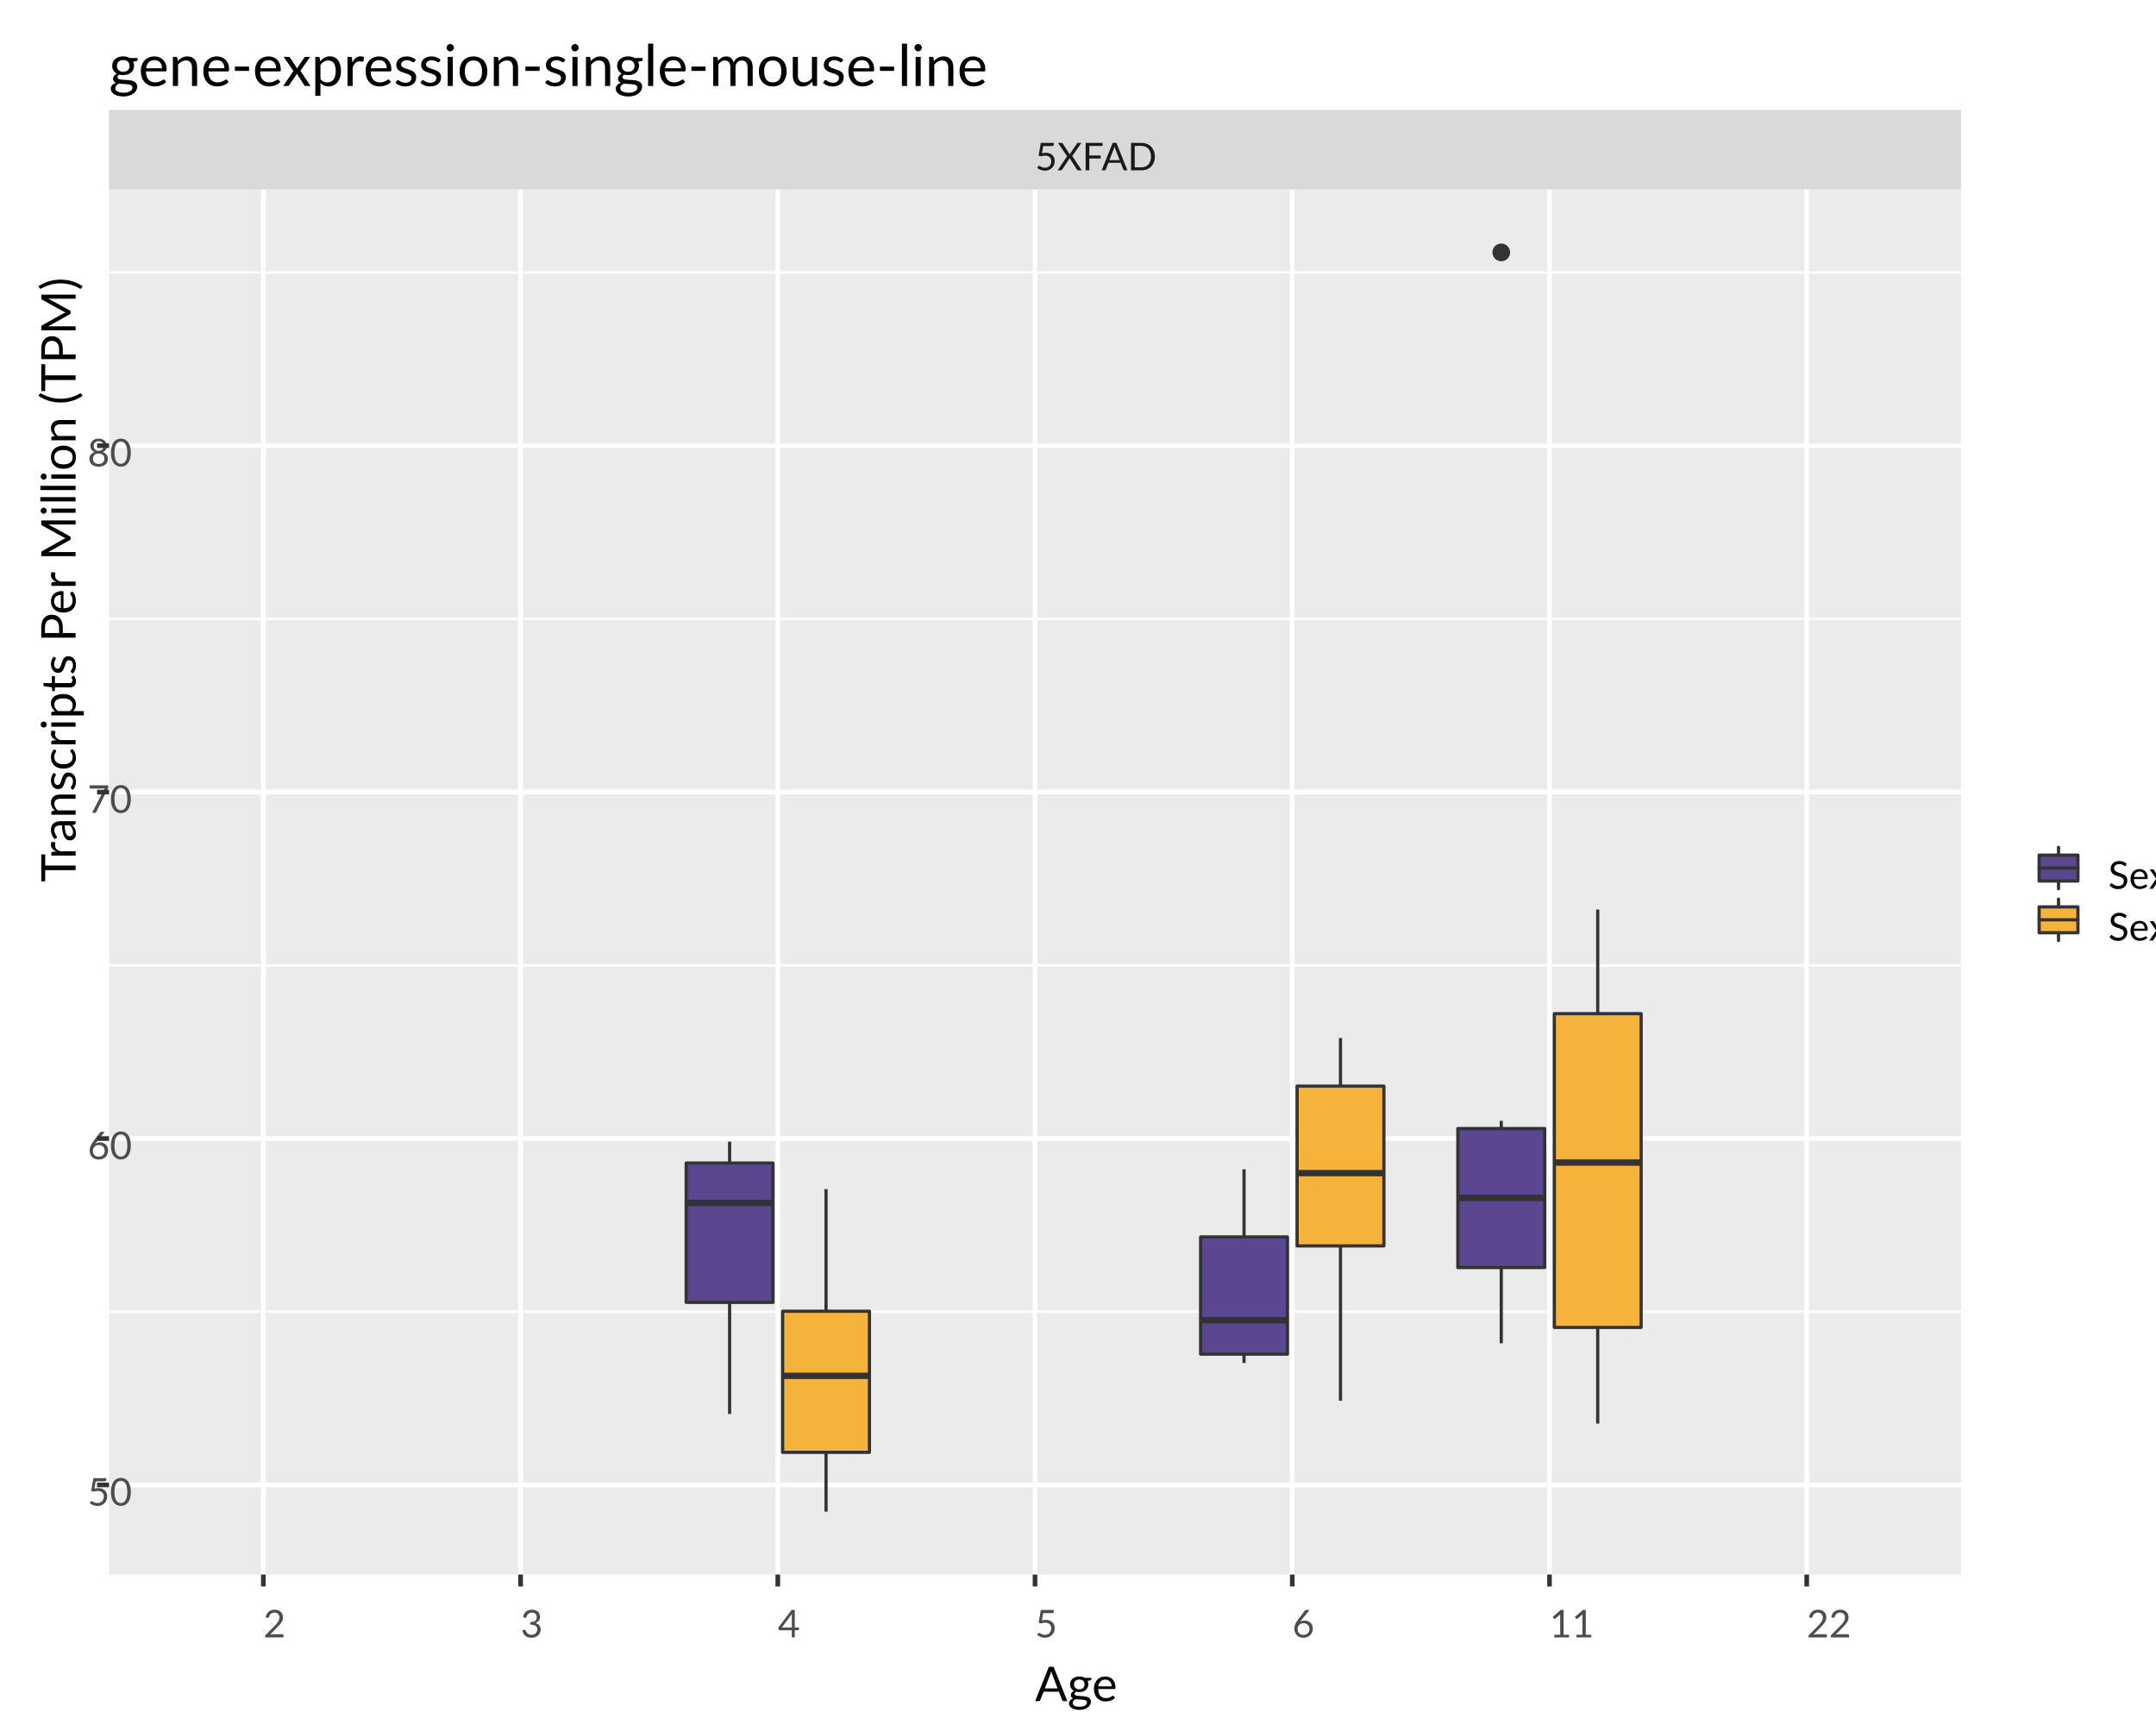
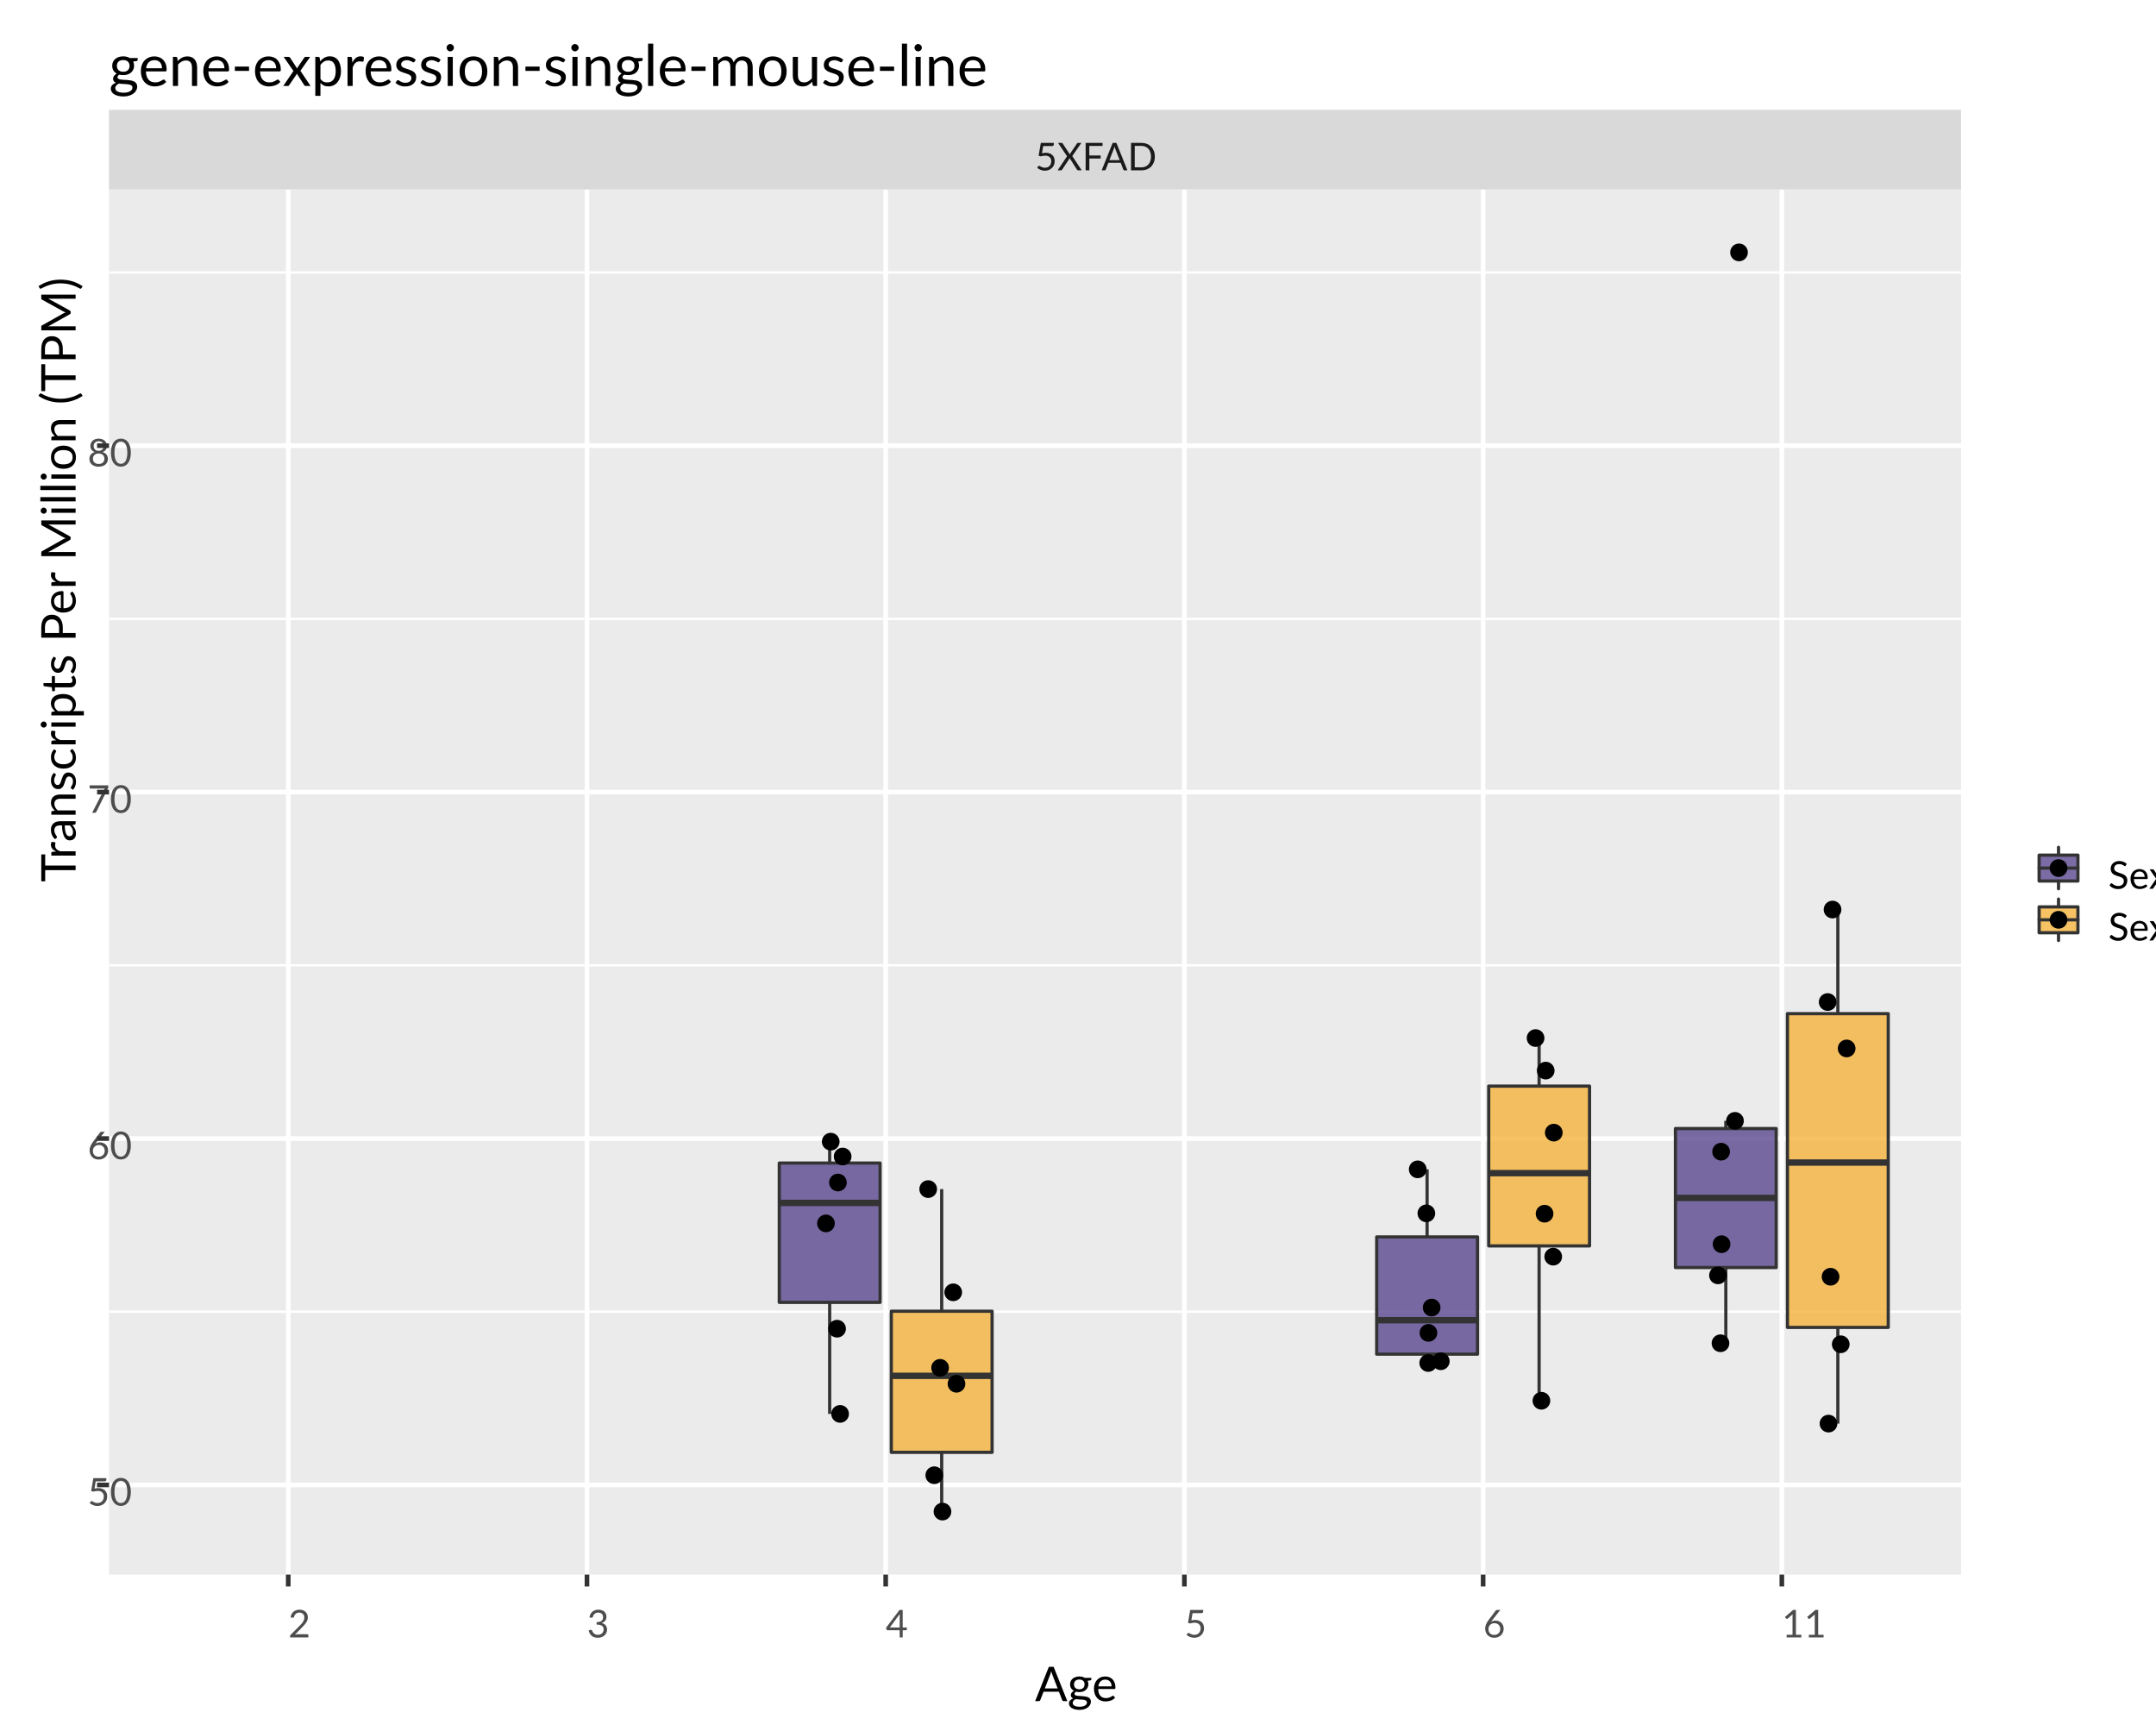
<svg xmlns="http://www.w3.org/2000/svg" viewBox="0 0 720.00 576.00">
  <defs>
    <style type="text/css">
    line, polyline, polygon, path, rect, circle {
      fill: none;
      stroke: #000000;
      stroke-linecap: round;
      stroke-linejoin: round;
      stroke-miterlimit: 10.00;
    }
  </style>
  </defs>
  <rect width="100%" height="100%" style="stroke: none; fill: #FFFFFF;" />
  <rect x="0.00" y="0.00" width="720.00" height="576.00" style="stroke-width: 1.55; stroke: #FFFFFF; fill: #FFFFFF;" />
  <defs>
    <clipPath id="cpMzYuNDF8NjU0LjkwfDUyNS43N3w2My4yNQ==">
      <rect x="36.41" y="63.25" width="618.49" height="462.52" />
    </clipPath>
  </defs>
  <rect x="36.41" y="63.25" width="618.49" height="462.52" style="stroke-width: 1.55; stroke: none; fill: #EBEBEB;" clip-path="url(#cpMzYuNDF8NjU0LjkwfDUyNS43N3w2My4yNQ==)" />
  <polyline points="36.41,438.00 654.90,438.00 " style="stroke-width: 0.78; stroke: #FFFFFF; stroke-linecap: butt;" clip-path="url(#cpMzYuNDF8NjU0LjkwfDUyNS43N3w2My4yNQ==)" />
  <polyline points="36.41,322.33 654.90,322.33 " style="stroke-width: 0.78; stroke: #FFFFFF; stroke-linecap: butt;" clip-path="url(#cpMzYuNDF8NjU0LjkwfDUyNS43N3w2My4yNQ==)" />
  <polyline points="36.41,206.66 654.90,206.66 " style="stroke-width: 0.78; stroke: #FFFFFF; stroke-linecap: butt;" clip-path="url(#cpMzYuNDF8NjU0LjkwfDUyNS43N3w2My4yNQ==)" />
  <polyline points="36.41,90.98 654.90,90.98 " style="stroke-width: 0.78; stroke: #FFFFFF; stroke-linecap: butt;" clip-path="url(#cpMzYuNDF8NjU0LjkwfDUyNS43N3w2My4yNQ==)" />
  <polyline points="36.41,495.84 654.90,495.84 " style="stroke-width: 1.55; stroke: #FFFFFF; stroke-linecap: butt;" clip-path="url(#cpMzYuNDF8NjU0LjkwfDUyNS43N3w2My4yNQ==)" />
  <polyline points="36.41,380.17 654.90,380.17 " style="stroke-width: 1.55; stroke: #FFFFFF; stroke-linecap: butt;" clip-path="url(#cpMzYuNDF8NjU0LjkwfDUyNS43N3w2My4yNQ==)" />
  <polyline points="36.41,264.49 654.90,264.49 " style="stroke-width: 1.55; stroke: #FFFFFF; stroke-linecap: butt;" clip-path="url(#cpMzYuNDF8NjU0LjkwfDUyNS43N3w2My4yNQ==)" />
  <polyline points="36.41,148.82 654.90,148.82 " style="stroke-width: 1.55; stroke: #FFFFFF; stroke-linecap: butt;" clip-path="url(#cpMzYuNDF8NjU0LjkwfDUyNS43N3w2My4yNQ==)" />
-   <polyline points="87.95,525.77 87.95,63.25 " style="stroke-width: 1.55; stroke: #FFFFFF; stroke-linecap: butt;" clip-path="url(#cpMzYuNDF8NjU0LjkwfDUyNS43N3w2My4yNQ==)" />
-   <polyline points="173.85,525.77 173.85,63.25 " style="stroke-width: 1.55; stroke: #FFFFFF; stroke-linecap: butt;" clip-path="url(#cpMzYuNDF8NjU0LjkwfDUyNS43N3w2My4yNQ==)" />
-   <polyline points="259.75,525.77 259.75,63.25 " style="stroke-width: 1.55; stroke: #FFFFFF; stroke-linecap: butt;" clip-path="url(#cpMzYuNDF8NjU0LjkwfDUyNS43N3w2My4yNQ==)" />
-   <polyline points="345.65,525.77 345.65,63.25 " style="stroke-width: 1.55; stroke: #FFFFFF; stroke-linecap: butt;" clip-path="url(#cpMzYuNDF8NjU0LjkwfDUyNS43N3w2My4yNQ==)" />
-   <polyline points="431.56,525.77 431.56,63.25 " style="stroke-width: 1.55; stroke: #FFFFFF; stroke-linecap: butt;" clip-path="url(#cpMzYuNDF8NjU0LjkwfDUyNS43N3w2My4yNQ==)" />
-   <polyline points="517.46,525.77 517.46,63.25 " style="stroke-width: 1.55; stroke: #FFFFFF; stroke-linecap: butt;" clip-path="url(#cpMzYuNDF8NjU0LjkwfDUyNS43N3w2My4yNQ==)" />
-   <polyline points="603.36,525.77 603.36,63.25 " style="stroke-width: 1.55; stroke: #FFFFFF; stroke-linecap: butt;" clip-path="url(#cpMzYuNDF8NjU0LjkwfDUyNS43N3w2My4yNQ==)" />
-   <line x1="243.65" y1="388.35" x2="243.65" y2="381.21" style="stroke-width: 1.07; stroke: #333333; stroke-linecap: butt;" clip-path="url(#cpMzYuNDF8NjU0LjkwfDUyNS43N3w2My4yNQ==)" />
-   <line x1="243.65" y1="434.88" x2="243.65" y2="472.12" style="stroke-width: 1.07; stroke: #333333; stroke-linecap: butt;" clip-path="url(#cpMzYuNDF8NjU0LjkwfDUyNS43N3w2My4yNQ==)" />
-   <polygon points="229.15,388.35 229.15,434.88 258.14,434.88 258.14,388.35 229.15,388.35 " style="stroke-width: 1.07; stroke: #333333; fill: #5A478F;" clip-path="url(#cpMzYuNDF8NjU0LjkwfDUyNS43N3w2My4yNQ==)" />
-   <line x1="229.15" y1="401.68" x2="258.14" y2="401.68" style="stroke-width: 2.13; stroke: #333333; stroke-linecap: butt;" clip-path="url(#cpMzYuNDF8NjU0LjkwfDUyNS43N3w2My4yNQ==)" />
-   <line x1="275.86" y1="437.83" x2="275.86" y2="397.05" style="stroke-width: 1.07; stroke: #333333; stroke-linecap: butt;" clip-path="url(#cpMzYuNDF8NjU0LjkwfDUyNS43N3w2My4yNQ==)" />
-   <line x1="275.86" y1="484.96" x2="275.86" y2="504.74" style="stroke-width: 1.07; stroke: #333333; stroke-linecap: butt;" clip-path="url(#cpMzYuNDF8NjU0LjkwfDUyNS43N3w2My4yNQ==)" />
-   <polygon points="261.36,437.83 261.36,484.96 290.35,484.96 290.35,437.83 261.36,437.83 " style="stroke-width: 1.07; stroke: #333333; fill: #F5B33C;" clip-path="url(#cpMzYuNDF8NjU0LjkwfDUyNS43N3w2My4yNQ==)" />
-   <line x1="261.36" y1="459.40" x2="290.35" y2="459.40" style="stroke-width: 2.13; stroke: #333333; stroke-linecap: butt;" clip-path="url(#cpMzYuNDF8NjU0LjkwfDUyNS43N3w2My4yNQ==)" />
-   <line x1="415.45" y1="413.02" x2="415.45" y2="390.46" style="stroke-width: 1.07; stroke: #333333; stroke-linecap: butt;" clip-path="url(#cpMzYuNDF8NjU0LjkwfDUyNS43N3w2My4yNQ==)" />
-   <line x1="415.45" y1="452.17" x2="415.45" y2="455.12" style="stroke-width: 1.07; stroke: #333333; stroke-linecap: butt;" clip-path="url(#cpMzYuNDF8NjU0LjkwfDUyNS43N3w2My4yNQ==)" />
-   <polygon points="400.95,413.02 400.95,452.17 429.94,452.17 429.94,413.02 400.95,413.02 " style="stroke-width: 1.07; stroke: #333333; fill: #5A478F;" clip-path="url(#cpMzYuNDF8NjU0LjkwfDUyNS43N3w2My4yNQ==)" />
-   <line x1="400.95" y1="440.84" x2="429.94" y2="440.84" style="stroke-width: 2.13; stroke: #333333; stroke-linecap: butt;" clip-path="url(#cpMzYuNDF8NjU0LjkwfDUyNS43N3w2My4yNQ==)" />
-   <line x1="447.66" y1="362.67" x2="447.66" y2="346.62" style="stroke-width: 1.07; stroke: #333333; stroke-linecap: butt;" clip-path="url(#cpMzYuNDF8NjU0LjkwfDUyNS43N3w2My4yNQ==)" />
-   <line x1="447.66" y1="416.02" x2="447.66" y2="467.73" style="stroke-width: 1.07; stroke: #333333; stroke-linecap: butt;" clip-path="url(#cpMzYuNDF8NjU0LjkwfDUyNS43N3w2My4yNQ==)" />
-   <polygon points="433.17,362.67 433.17,416.02 462.16,416.02 462.16,362.67 433.17,362.67 " style="stroke-width: 1.07; stroke: #333333; fill: #F5B33C;" clip-path="url(#cpMzYuNDF8NjU0LjkwfDUyNS43N3w2My4yNQ==)" />
-   <line x1="433.17" y1="391.73" x2="462.16" y2="391.73" style="stroke-width: 2.13; stroke: #333333; stroke-linecap: butt;" clip-path="url(#cpMzYuNDF8NjU0LjkwfDUyNS43N3w2My4yNQ==)" />
-   <circle cx="501.35" cy="84.28" r="1.95pt" style="stroke-width: 0.71; stroke: #333333; fill: #333333;" clip-path="url(#cpMzYuNDF8NjU0LjkwfDUyNS43N3w2My4yNQ==)" />
-   <line x1="501.35" y1="376.84" x2="501.35" y2="374.27" style="stroke-width: 1.07; stroke: #333333; stroke-linecap: butt;" clip-path="url(#cpMzYuNDF8NjU0LjkwfDUyNS43N3w2My4yNQ==)" />
-   <line x1="501.35" y1="423.25" x2="501.35" y2="448.53" style="stroke-width: 1.07; stroke: #333333; stroke-linecap: butt;" clip-path="url(#cpMzYuNDF8NjU0LjkwfDUyNS43N3w2My4yNQ==)" />
-   <polygon points="486.85,376.84 486.85,423.25 515.85,423.25 515.85,376.84 486.85,376.84 " style="stroke-width: 1.07; stroke: #333333; fill: #5A478F;" clip-path="url(#cpMzYuNDF8NjU0LjkwfDUyNS43N3w2My4yNQ==)" />
-   <line x1="486.85" y1="400.00" x2="515.85" y2="400.00" style="stroke-width: 2.13; stroke: #333333; stroke-linecap: butt;" clip-path="url(#cpMzYuNDF8NjU0LjkwfDUyNS43N3w2My4yNQ==)" />
-   <line x1="533.56" y1="338.47" x2="533.56" y2="303.71" style="stroke-width: 1.07; stroke: #333333; stroke-linecap: butt;" clip-path="url(#cpMzYuNDF8NjU0LjkwfDUyNS43N3w2My4yNQ==)" />
-   <line x1="533.56" y1="443.24" x2="533.56" y2="475.36" style="stroke-width: 1.07; stroke: #333333; stroke-linecap: butt;" clip-path="url(#cpMzYuNDF8NjU0LjkwfDUyNS43N3w2My4yNQ==)" />
-   <polygon points="519.07,338.47 519.07,443.24 548.06,443.24 548.06,338.47 519.07,338.47 " style="stroke-width: 1.07; stroke: #333333; fill: #F5B33C;" clip-path="url(#cpMzYuNDF8NjU0LjkwfDUyNS43N3w2My4yNQ==)" />
-   <line x1="519.07" y1="388.20" x2="548.06" y2="388.20" style="stroke-width: 2.13; stroke: #333333; stroke-linecap: butt;" clip-path="url(#cpMzYuNDF8NjU0LjkwfDUyNS43N3w2My4yNQ==)" />
+   <polyline points="96.26,525.77 96.26,63.25 " style="stroke-width: 1.55; stroke: #FFFFFF; stroke-linecap: butt;" clip-path="url(#cpMzYuNDF8NjU0LjkwfDUyNS43N3w2My4yNQ==)" />
+   <polyline points="196.02,525.77 196.02,63.25 " style="stroke-width: 1.55; stroke: #FFFFFF; stroke-linecap: butt;" clip-path="url(#cpMzYuNDF8NjU0LjkwfDUyNS43N3w2My4yNQ==)" />
+   <polyline points="295.78,525.77 295.78,63.25 " style="stroke-width: 1.55; stroke: #FFFFFF; stroke-linecap: butt;" clip-path="url(#cpMzYuNDF8NjU0LjkwfDUyNS43N3w2My4yNQ==)" />
+   <polyline points="395.53,525.77 395.53,63.25 " style="stroke-width: 1.55; stroke: #FFFFFF; stroke-linecap: butt;" clip-path="url(#cpMzYuNDF8NjU0LjkwfDUyNS43N3w2My4yNQ==)" />
+   <polyline points="495.29,525.77 495.29,63.25 " style="stroke-width: 1.55; stroke: #FFFFFF; stroke-linecap: butt;" clip-path="url(#cpMzYuNDF8NjU0LjkwfDUyNS43N3w2My4yNQ==)" />
+   <polyline points="595.05,525.77 595.05,63.25 " style="stroke-width: 1.55; stroke: #FFFFFF; stroke-linecap: butt;" clip-path="url(#cpMzYuNDF8NjU0LjkwfDUyNS43N3w2My4yNQ==)" />
+   <line x1="277.07" y1="388.35" x2="277.07" y2="381.21" style="stroke-width: 1.07; stroke: #333333; stroke-linecap: butt;" clip-path="url(#cpMzYuNDF8NjU0LjkwfDUyNS43N3w2My4yNQ==)" />
+   <line x1="277.07" y1="434.88" x2="277.07" y2="472.12" style="stroke-width: 1.07; stroke: #333333; stroke-linecap: butt;" clip-path="url(#cpMzYuNDF8NjU0LjkwfDUyNS43N3w2My4yNQ==)" />
+   <polygon points="260.24,388.35 260.24,434.88 293.91,434.88 293.91,388.35 260.24,388.35 " style="stroke-width: 1.07; stroke: #333333; fill: #5A478F; fill-opacity: 0.80;" clip-path="url(#cpMzYuNDF8NjU0LjkwfDUyNS43N3w2My4yNQ==)" />
+   <line x1="260.24" y1="401.68" x2="293.91" y2="401.68" style="stroke-width: 2.13; stroke: #333333; stroke-linecap: butt;" clip-path="url(#cpMzYuNDF8NjU0LjkwfDUyNS43N3w2My4yNQ==)" />
+   <line x1="314.48" y1="437.83" x2="314.48" y2="397.05" style="stroke-width: 1.07; stroke: #333333; stroke-linecap: butt;" clip-path="url(#cpMzYuNDF8NjU0LjkwfDUyNS43N3w2My4yNQ==)" />
+   <line x1="314.48" y1="484.96" x2="314.48" y2="504.74" style="stroke-width: 1.07; stroke: #333333; stroke-linecap: butt;" clip-path="url(#cpMzYuNDF8NjU0LjkwfDUyNS43N3w2My4yNQ==)" />
+   <polygon points="297.65,437.83 297.65,484.96 331.31,484.96 331.31,437.83 297.65,437.83 " style="stroke-width: 1.07; stroke: #333333; fill: #F5B33C; fill-opacity: 0.80;" clip-path="url(#cpMzYuNDF8NjU0LjkwfDUyNS43N3w2My4yNQ==)" />
+   <line x1="297.65" y1="459.40" x2="331.31" y2="459.40" style="stroke-width: 2.13; stroke: #333333; stroke-linecap: butt;" clip-path="url(#cpMzYuNDF8NjU0LjkwfDUyNS43N3w2My4yNQ==)" />
+   <line x1="476.58" y1="413.02" x2="476.58" y2="390.46" style="stroke-width: 1.07; stroke: #333333; stroke-linecap: butt;" clip-path="url(#cpMzYuNDF8NjU0LjkwfDUyNS43N3w2My4yNQ==)" />
+   <line x1="476.58" y1="452.17" x2="476.58" y2="455.12" style="stroke-width: 1.07; stroke: #333333; stroke-linecap: butt;" clip-path="url(#cpMzYuNDF8NjU0LjkwfDUyNS43N3w2My4yNQ==)" />
+   <polygon points="459.75,413.02 459.75,452.17 493.42,452.17 493.42,413.02 459.75,413.02 " style="stroke-width: 1.07; stroke: #333333; fill: #5A478F; fill-opacity: 0.80;" clip-path="url(#cpMzYuNDF8NjU0LjkwfDUyNS43N3w2My4yNQ==)" />
+   <line x1="459.75" y1="440.84" x2="493.42" y2="440.84" style="stroke-width: 2.13; stroke: #333333; stroke-linecap: butt;" clip-path="url(#cpMzYuNDF8NjU0LjkwfDUyNS43N3w2My4yNQ==)" />
+   <line x1="513.99" y1="362.67" x2="513.99" y2="346.62" style="stroke-width: 1.07; stroke: #333333; stroke-linecap: butt;" clip-path="url(#cpMzYuNDF8NjU0LjkwfDUyNS43N3w2My4yNQ==)" />
+   <line x1="513.99" y1="416.02" x2="513.99" y2="467.73" style="stroke-width: 1.07; stroke: #333333; stroke-linecap: butt;" clip-path="url(#cpMzYuNDF8NjU0LjkwfDUyNS43N3w2My4yNQ==)" />
+   <polygon points="497.16,362.67 497.16,416.02 530.83,416.02 530.83,362.67 497.16,362.67 " style="stroke-width: 1.07; stroke: #333333; fill: #F5B33C; fill-opacity: 0.80;" clip-path="url(#cpMzYuNDF8NjU0LjkwfDUyNS43N3w2My4yNQ==)" />
+   <line x1="497.16" y1="391.73" x2="530.83" y2="391.73" style="stroke-width: 2.13; stroke: #333333; stroke-linecap: butt;" clip-path="url(#cpMzYuNDF8NjU0LjkwfDUyNS43N3w2My4yNQ==)" />
+   <line x1="576.34" y1="376.84" x2="576.34" y2="374.27" style="stroke-width: 1.07; stroke: #333333; stroke-linecap: butt;" clip-path="url(#cpMzYuNDF8NjU0LjkwfDUyNS43N3w2My4yNQ==)" />
+   <line x1="576.34" y1="423.25" x2="576.34" y2="448.53" style="stroke-width: 1.07; stroke: #333333; stroke-linecap: butt;" clip-path="url(#cpMzYuNDF8NjU0LjkwfDUyNS43N3w2My4yNQ==)" />
+   <polygon points="559.51,376.84 559.51,423.25 593.17,423.25 593.17,376.84 559.51,376.84 " style="stroke-width: 1.07; stroke: #333333; fill: #5A478F; fill-opacity: 0.80;" clip-path="url(#cpMzYuNDF8NjU0LjkwfDUyNS43N3w2My4yNQ==)" />
+   <line x1="559.51" y1="400.00" x2="593.17" y2="400.00" style="stroke-width: 2.13; stroke: #333333; stroke-linecap: butt;" clip-path="url(#cpMzYuNDF8NjU0LjkwfDUyNS43N3w2My4yNQ==)" />
+   <line x1="613.75" y1="338.47" x2="613.75" y2="303.71" style="stroke-width: 1.07; stroke: #333333; stroke-linecap: butt;" clip-path="url(#cpMzYuNDF8NjU0LjkwfDUyNS43N3w2My4yNQ==)" />
+   <line x1="613.75" y1="443.24" x2="613.75" y2="475.36" style="stroke-width: 1.07; stroke: #333333; stroke-linecap: butt;" clip-path="url(#cpMzYuNDF8NjU0LjkwfDUyNS43N3w2My4yNQ==)" />
+   <polygon points="596.92,338.47 596.92,443.24 630.58,443.24 630.58,338.47 596.92,338.47 " style="stroke-width: 1.07; stroke: #333333; fill: #F5B33C; fill-opacity: 0.80;" clip-path="url(#cpMzYuNDF8NjU0LjkwfDUyNS43N3w2My4yNQ==)" />
+   <line x1="596.92" y1="388.20" x2="630.58" y2="388.20" style="stroke-width: 2.13; stroke: #333333; stroke-linecap: butt;" clip-path="url(#cpMzYuNDF8NjU0LjkwfDUyNS43N3w2My4yNQ==)" />
+   <circle cx="277.42" cy="381.21" r="1.95pt" style="stroke-width: 0.71; fill: #000000;" clip-path="url(#cpMzYuNDF8NjU0LjkwfDUyNS43N3w2My4yNQ==)" />
+   <circle cx="279.83" cy="394.86" r="1.95pt" style="stroke-width: 0.71; fill: #000000;" clip-path="url(#cpMzYuNDF8NjU0LjkwfDUyNS43N3w2My4yNQ==)" />
+   <circle cx="279.54" cy="443.67" r="1.95pt" style="stroke-width: 0.71; fill: #000000;" clip-path="url(#cpMzYuNDF8NjU0LjkwfDUyNS43N3w2My4yNQ==)" />
+   <circle cx="313.95" cy="456.74" r="1.95pt" style="stroke-width: 0.71; fill: #000000;" clip-path="url(#cpMzYuNDF8NjU0LjkwfDUyNS43N3w2My4yNQ==)" />
+   <circle cx="312.01" cy="492.60" r="1.95pt" style="stroke-width: 0.71; fill: #000000;" clip-path="url(#cpMzYuNDF8NjU0LjkwfDUyNS43N3w2My4yNQ==)" />
+   <circle cx="319.42" cy="462.06" r="1.95pt" style="stroke-width: 0.71; fill: #000000;" clip-path="url(#cpMzYuNDF8NjU0LjkwfDUyNS43N3w2My4yNQ==)" />
+   <circle cx="318.33" cy="431.52" r="1.95pt" style="stroke-width: 0.71; fill: #000000;" clip-path="url(#cpMzYuNDF8NjU0LjkwfDUyNS43N3w2My4yNQ==)" />
+   <circle cx="314.74" cy="504.74" r="1.95pt" style="stroke-width: 0.71; fill: #000000;" clip-path="url(#cpMzYuNDF8NjU0LjkwfDUyNS43N3w2My4yNQ==)" />
+   <circle cx="281.40" cy="386.18" r="1.95pt" style="stroke-width: 0.71; fill: #000000;" clip-path="url(#cpMzYuNDF8NjU0LjkwfDUyNS43N3w2My4yNQ==)" />
+   <circle cx="275.83" cy="408.51" r="1.95pt" style="stroke-width: 0.71; fill: #000000;" clip-path="url(#cpMzYuNDF8NjU0LjkwfDUyNS43N3w2My4yNQ==)" />
+   <circle cx="280.55" cy="472.12" r="1.95pt" style="stroke-width: 0.71; fill: #000000;" clip-path="url(#cpMzYuNDF8NjU0LjkwfDUyNS43N3w2My4yNQ==)" />
+   <circle cx="309.97" cy="397.05" r="1.95pt" style="stroke-width: 0.71; fill: #000000;" clip-path="url(#cpMzYuNDF8NjU0LjkwfDUyNS43N3w2My4yNQ==)" />
+   <circle cx="476.96" cy="455.12" r="1.95pt" style="stroke-width: 0.71; fill: #000000;" clip-path="url(#cpMzYuNDF8NjU0LjkwfDUyNS43N3w2My4yNQ==)" />
+   <circle cx="473.45" cy="390.46" r="1.95pt" style="stroke-width: 0.71; fill: #000000;" clip-path="url(#cpMzYuNDF8NjU0LjkwfDUyNS43N3w2My4yNQ==)" />
+   <circle cx="476.34" cy="405.15" r="1.95pt" style="stroke-width: 0.71; fill: #000000;" clip-path="url(#cpMzYuNDF8NjU0LjkwfDUyNS43N3w2My4yNQ==)" />
+   <circle cx="478.10" cy="436.61" r="1.95pt" style="stroke-width: 0.71; fill: #000000;" clip-path="url(#cpMzYuNDF8NjU0LjkwfDUyNS43N3w2My4yNQ==)" />
+   <circle cx="518.89" cy="378.20" r="1.95pt" style="stroke-width: 0.71; fill: #000000;" clip-path="url(#cpMzYuNDF8NjU0LjkwfDUyNS43N3w2My4yNQ==)" />
+   <circle cx="481.16" cy="454.54" r="1.95pt" style="stroke-width: 0.71; fill: #000000;" clip-path="url(#cpMzYuNDF8NjU0LjkwfDUyNS43N3w2My4yNQ==)" />
+   <circle cx="518.70" cy="419.61" r="1.95pt" style="stroke-width: 0.71; fill: #000000;" clip-path="url(#cpMzYuNDF8NjU0LjkwfDUyNS43N3w2My4yNQ==)" />
+   <circle cx="512.81" cy="346.62" r="1.95pt" style="stroke-width: 0.71; fill: #000000;" clip-path="url(#cpMzYuNDF8NjU0LjkwfDUyNS43N3w2My4yNQ==)" />
+   <circle cx="477.03" cy="445.06" r="1.95pt" style="stroke-width: 0.71; fill: #000000;" clip-path="url(#cpMzYuNDF8NjU0LjkwfDUyNS43N3w2My4yNQ==)" />
+   <circle cx="515.81" cy="405.27" r="1.95pt" style="stroke-width: 0.71; fill: #000000;" clip-path="url(#cpMzYuNDF8NjU0LjkwfDUyNS43N3w2My4yNQ==)" />
+   <circle cx="514.76" cy="467.73" r="1.95pt" style="stroke-width: 0.71; fill: #000000;" clip-path="url(#cpMzYuNDF8NjU0LjkwfDUyNS43N3w2My4yNQ==)" />
+   <circle cx="516.19" cy="357.49" r="1.95pt" style="stroke-width: 0.71; fill: #000000;" clip-path="url(#cpMzYuNDF8NjU0LjkwfDUyNS43N3w2My4yNQ==)" />
+   <circle cx="579.40" cy="374.27" r="1.95pt" style="stroke-width: 0.71; fill: #000000;" clip-path="url(#cpMzYuNDF8NjU0LjkwfDUyNS43N3w2My4yNQ==)" />
+   <circle cx="573.72" cy="425.86" r="1.95pt" style="stroke-width: 0.71; fill: #000000;" clip-path="url(#cpMzYuNDF8NjU0LjkwfDUyNS43N3w2My4yNQ==)" />
+   <circle cx="580.75" cy="84.28" r="1.95pt" style="stroke-width: 0.71; fill: #000000;" clip-path="url(#cpMzYuNDF8NjU0LjkwfDUyNS43N3w2My4yNQ==)" />
+   <circle cx="614.72" cy="448.87" r="1.95pt" style="stroke-width: 0.71; fill: #000000;" clip-path="url(#cpMzYuNDF8NjU0LjkwfDUyNS43N3w2My4yNQ==)" />
+   <circle cx="616.69" cy="350.09" r="1.95pt" style="stroke-width: 0.71; fill: #000000;" clip-path="url(#cpMzYuNDF8NjU0LjkwfDUyNS43N3w2My4yNQ==)" />
+   <circle cx="610.36" cy="334.59" r="1.95pt" style="stroke-width: 0.71; fill: #000000;" clip-path="url(#cpMzYuNDF8NjU0LjkwfDUyNS43N3w2My4yNQ==)" />
+   <circle cx="574.56" cy="448.53" r="1.95pt" style="stroke-width: 0.71; fill: #000000;" clip-path="url(#cpMzYuNDF8NjU0LjkwfDUyNS43N3w2My4yNQ==)" />
+   <circle cx="610.63" cy="475.36" r="1.95pt" style="stroke-width: 0.71; fill: #000000;" clip-path="url(#cpMzYuNDF8NjU0LjkwfDUyNS43N3w2My4yNQ==)" />
+   <circle cx="574.92" cy="415.45" r="1.95pt" style="stroke-width: 0.71; fill: #000000;" clip-path="url(#cpMzYuNDF8NjU0LjkwfDUyNS43N3w2My4yNQ==)" />
+   <circle cx="574.76" cy="384.56" r="1.95pt" style="stroke-width: 0.71; fill: #000000;" clip-path="url(#cpMzYuNDF8NjU0LjkwfDUyNS43N3w2My4yNQ==)" />
+   <circle cx="611.98" cy="303.71" r="1.95pt" style="stroke-width: 0.71; fill: #000000;" clip-path="url(#cpMzYuNDF8NjU0LjkwfDUyNS43N3w2My4yNQ==)" />
+   <circle cx="611.32" cy="426.32" r="1.95pt" style="stroke-width: 0.71; fill: #000000;" clip-path="url(#cpMzYuNDF8NjU0LjkwfDUyNS43N3w2My4yNQ==)" />
  <defs>
    <clipPath id="cpMC4wMHw3MjAuMDB8NTc2LjAwfDAuMDA=">
      <rect x="0.00" y="0.00" width="720.00" height="576.00" />
    </clipPath>
  </defs>
  <defs>
    <clipPath id="cpMzYuNDF8NjU0LjkwfDYzLjI1fDM2LjY4">
      <rect x="36.41" y="36.68" width="618.49" height="26.58" />
    </clipPath>
  </defs>
  <rect x="36.41" y="36.68" width="618.49" height="26.58" style="stroke-width: 1.55; stroke: none; fill: #D9D9D9;" clip-path="url(#cpMzYuNDF8NjU0LjkwfDYzLjI1fDM2LjY4)" />
  <g clip-path="url(#cpMzYuNDF8NjU0LjkwfDYzLjI1fDM2LjY4)">
    <text x="345.65" y="56.88" style="font-size: 12.80px; fill: #1A1A1A; font-family: Lato;" textLength="0.00px" lengthAdjust="spacingAndGlyphs">5XFAD</text>
  </g>
  <defs>
    <clipPath id="cpMC4wMHw3MjAuMDB8NTc2LjAwfDAuMDA=">
      <rect x="0.00" y="0.00" width="720.00" height="576.00" />
    </clipPath>
  </defs>
-   <polyline points="87.95,529.75 87.95,525.77 " style="stroke-width: 1.55; stroke: #333333; stroke-linecap: butt;" clip-path="url(#cpMC4wMHw3MjAuMDB8NTc2LjAwfDAuMDA=)" />
-   <polyline points="173.85,529.75 173.85,525.77 " style="stroke-width: 1.55; stroke: #333333; stroke-linecap: butt;" clip-path="url(#cpMC4wMHw3MjAuMDB8NTc2LjAwfDAuMDA=)" />
-   <polyline points="259.75,529.75 259.75,525.77 " style="stroke-width: 1.55; stroke: #333333; stroke-linecap: butt;" clip-path="url(#cpMC4wMHw3MjAuMDB8NTc2LjAwfDAuMDA=)" />
-   <polyline points="345.65,529.75 345.65,525.77 " style="stroke-width: 1.55; stroke: #333333; stroke-linecap: butt;" clip-path="url(#cpMC4wMHw3MjAuMDB8NTc2LjAwfDAuMDA=)" />
-   <polyline points="431.56,529.75 431.56,525.77 " style="stroke-width: 1.55; stroke: #333333; stroke-linecap: butt;" clip-path="url(#cpMC4wMHw3MjAuMDB8NTc2LjAwfDAuMDA=)" />
-   <polyline points="517.46,529.75 517.46,525.77 " style="stroke-width: 1.55; stroke: #333333; stroke-linecap: butt;" clip-path="url(#cpMC4wMHw3MjAuMDB8NTc2LjAwfDAuMDA=)" />
-   <polyline points="603.36,529.75 603.36,525.77 " style="stroke-width: 1.55; stroke: #333333; stroke-linecap: butt;" clip-path="url(#cpMC4wMHw3MjAuMDB8NTc2LjAwfDAuMDA=)" />
+   <polyline points="96.26,529.75 96.26,525.77 " style="stroke-width: 1.55; stroke: #333333; stroke-linecap: butt;" clip-path="url(#cpMC4wMHw3MjAuMDB8NTc2LjAwfDAuMDA=)" />
+   <polyline points="196.02,529.75 196.02,525.77 " style="stroke-width: 1.55; stroke: #333333; stroke-linecap: butt;" clip-path="url(#cpMC4wMHw3MjAuMDB8NTc2LjAwfDAuMDA=)" />
+   <polyline points="295.78,529.75 295.78,525.77 " style="stroke-width: 1.55; stroke: #333333; stroke-linecap: butt;" clip-path="url(#cpMC4wMHw3MjAuMDB8NTc2LjAwfDAuMDA=)" />
+   <polyline points="395.53,529.75 395.53,525.77 " style="stroke-width: 1.55; stroke: #333333; stroke-linecap: butt;" clip-path="url(#cpMC4wMHw3MjAuMDB8NTc2LjAwfDAuMDA=)" />
+   <polyline points="495.29,529.75 495.29,525.77 " style="stroke-width: 1.55; stroke: #333333; stroke-linecap: butt;" clip-path="url(#cpMC4wMHw3MjAuMDB8NTc2LjAwfDAuMDA=)" />
+   <polyline points="595.05,529.75 595.05,525.77 " style="stroke-width: 1.55; stroke: #333333; stroke-linecap: butt;" clip-path="url(#cpMC4wMHw3MjAuMDB8NTc2LjAwfDAuMDA=)" />
  <g clip-path="url(#cpMC4wMHw3MjAuMDB8NTc2LjAwfDAuMDA=)">
-     <text x="87.95" y="546.76" style="font-size: 12.80px; fill: #4D4D4D; font-family: Lato;" textLength="0.00px" lengthAdjust="spacingAndGlyphs">2</text>
+     <text x="96.26" y="546.76" style="font-size: 12.80px; fill: #4D4D4D; font-family: Lato;" textLength="0.00px" lengthAdjust="spacingAndGlyphs">2</text>
  </g>
  <g clip-path="url(#cpMC4wMHw3MjAuMDB8NTc2LjAwfDAuMDA=)">
-     <text x="173.85" y="546.76" style="font-size: 12.80px; fill: #4D4D4D; font-family: Lato;" textLength="0.00px" lengthAdjust="spacingAndGlyphs">3</text>
+     <text x="196.02" y="546.76" style="font-size: 12.80px; fill: #4D4D4D; font-family: Lato;" textLength="0.00px" lengthAdjust="spacingAndGlyphs">3</text>
  </g>
  <g clip-path="url(#cpMC4wMHw3MjAuMDB8NTc2LjAwfDAuMDA=)">
-     <text x="259.75" y="546.76" style="font-size: 12.80px; fill: #4D4D4D; font-family: Lato;" textLength="0.00px" lengthAdjust="spacingAndGlyphs">4</text>
+     <text x="295.78" y="546.76" style="font-size: 12.80px; fill: #4D4D4D; font-family: Lato;" textLength="0.00px" lengthAdjust="spacingAndGlyphs">4</text>
  </g>
  <g clip-path="url(#cpMC4wMHw3MjAuMDB8NTc2LjAwfDAuMDA=)">
-     <text x="345.65" y="546.76" style="font-size: 12.80px; fill: #4D4D4D; font-family: Lato;" textLength="0.00px" lengthAdjust="spacingAndGlyphs">5</text>
+     <text x="395.53" y="546.76" style="font-size: 12.80px; fill: #4D4D4D; font-family: Lato;" textLength="0.00px" lengthAdjust="spacingAndGlyphs">5</text>
  </g>
  <g clip-path="url(#cpMC4wMHw3MjAuMDB8NTc2LjAwfDAuMDA=)">
-     <text x="431.56" y="546.76" style="font-size: 12.80px; fill: #4D4D4D; font-family: Lato;" textLength="0.00px" lengthAdjust="spacingAndGlyphs">6</text>
+     <text x="495.29" y="546.76" style="font-size: 12.80px; fill: #4D4D4D; font-family: Lato;" textLength="0.00px" lengthAdjust="spacingAndGlyphs">6</text>
  </g>
  <g clip-path="url(#cpMC4wMHw3MjAuMDB8NTc2LjAwfDAuMDA=)">
-     <text x="517.46" y="546.76" style="font-size: 12.80px; fill: #4D4D4D; font-family: Lato;" textLength="0.00px" lengthAdjust="spacingAndGlyphs">11</text>
-   </g>
-   <g clip-path="url(#cpMC4wMHw3MjAuMDB8NTc2LjAwfDAuMDA=)">
-     <text x="603.36" y="546.76" style="font-size: 12.80px; fill: #4D4D4D; font-family: Lato;" textLength="0.00px" lengthAdjust="spacingAndGlyphs">22</text>
+     <text x="595.05" y="546.76" style="font-size: 12.80px; fill: #4D4D4D; font-family: Lato;" textLength="0.00px" lengthAdjust="spacingAndGlyphs">11</text>
  </g>
  <g clip-path="url(#cpMC4wMHw3MjAuMDB8NTc2LjAwfDAuMDA=)">
    <text x="29.24" y="502.75" style="font-size: 12.80px; fill: #4D4D4D; font-family: Lato;" textLength="0.00px" lengthAdjust="spacingAndGlyphs">50</text>
  </g>
  <g clip-path="url(#cpMC4wMHw3MjAuMDB8NTc2LjAwfDAuMDA=)">
    <text x="29.24" y="387.08" style="font-size: 12.80px; fill: #4D4D4D; font-family: Lato;" textLength="0.00px" lengthAdjust="spacingAndGlyphs">60</text>
  </g>
  <g clip-path="url(#cpMC4wMHw3MjAuMDB8NTc2LjAwfDAuMDA=)">
    <text x="29.24" y="271.41" style="font-size: 12.80px; fill: #4D4D4D; font-family: Lato;" textLength="0.00px" lengthAdjust="spacingAndGlyphs">70</text>
  </g>
  <g clip-path="url(#cpMC4wMHw3MjAuMDB8NTc2LjAwfDAuMDA=)">
    <text x="29.24" y="155.73" style="font-size: 12.80px; fill: #4D4D4D; font-family: Lato;" textLength="0.00px" lengthAdjust="spacingAndGlyphs">80</text>
  </g>
  <polyline points="32.42,495.84 36.41,495.84 " style="stroke-width: 1.55; stroke: #333333; stroke-linecap: butt;" clip-path="url(#cpMC4wMHw3MjAuMDB8NTc2LjAwfDAuMDA=)" />
  <polyline points="32.42,380.17 36.41,380.17 " style="stroke-width: 1.55; stroke: #333333; stroke-linecap: butt;" clip-path="url(#cpMC4wMHw3MjAuMDB8NTc2LjAwfDAuMDA=)" />
  <polyline points="32.42,264.49 36.41,264.49 " style="stroke-width: 1.55; stroke: #333333; stroke-linecap: butt;" clip-path="url(#cpMC4wMHw3MjAuMDB8NTc2LjAwfDAuMDA=)" />
  <polyline points="32.42,148.82 36.41,148.82 " style="stroke-width: 1.55; stroke: #333333; stroke-linecap: butt;" clip-path="url(#cpMC4wMHw3MjAuMDB8NTc2LjAwfDAuMDA=)" />
  <g clip-path="url(#cpMC4wMHw3MjAuMDB8NTc2LjAwfDAuMDA=)">
    <text x="345.65" y="568.03" style="font-size: 16.00px; font-family: Lato;" textLength="0.00px" lengthAdjust="spacingAndGlyphs">Age</text>
  </g>
  <g clip-path="url(#cpMC4wMHw3MjAuMDB8NTc2LjAwfDAuMDA=)">
    <text transform="translate(25.25,294.51) rotate(-90)" style="font-size: 16.00px; font-family: Lato;" textLength="0.00px" lengthAdjust="spacingAndGlyphs">Transcripts Per Million (TPM)</text>
  </g>
  <rect x="670.84" y="265.27" width="41.19" height="58.47" style="stroke-width: 1.55; stroke: none; fill: #FFFFFF;" clip-path="url(#cpMC4wMHw3MjAuMDB8NTc2LjAwfDAuMDA=)" />
  <polyline points="687.45,296.77 687.45,294.18 " style="stroke-width: 1.07; stroke: #333333;" clip-path="url(#cpMC4wMHw3MjAuMDB8NTc2LjAwfDAuMDA=)" />
  <polyline points="687.45,285.54 687.45,282.94 " style="stroke-width: 1.07; stroke: #333333;" clip-path="url(#cpMC4wMHw3MjAuMDB8NTc2LjAwfDAuMDA=)" />
-   <rect x="680.97" y="285.54" width="12.96" height="8.64" style="stroke-width: 1.07; stroke: #333333; fill: #5A478F;" clip-path="url(#cpMC4wMHw3MjAuMDB8NTc2LjAwfDAuMDA=)" />
+   <rect x="680.97" y="285.54" width="12.96" height="8.64" style="stroke-width: 1.07; stroke: #333333; fill: #5A478F; fill-opacity: 0.80;" clip-path="url(#cpMC4wMHw3MjAuMDB8NTc2LjAwfDAuMDA=)" />
  <polyline points="680.97,289.86 693.93,289.86 " style="stroke-width: 1.07; stroke: #333333;" clip-path="url(#cpMC4wMHw3MjAuMDB8NTc2LjAwfDAuMDA=)" />
+   <circle cx="687.45" cy="289.86" r="1.95pt" style="stroke-width: 0.71; fill: #000000;" clip-path="url(#cpMC4wMHw3MjAuMDB8NTc2LjAwfDAuMDA=)" />
  <polyline points="687.45,314.05 687.45,311.46 " style="stroke-width: 1.07; stroke: #333333;" clip-path="url(#cpMC4wMHw3MjAuMDB8NTc2LjAwfDAuMDA=)" />
  <polyline points="687.45,302.82 687.45,300.22 " style="stroke-width: 1.07; stroke: #333333;" clip-path="url(#cpMC4wMHw3MjAuMDB8NTc2LjAwfDAuMDA=)" />
-   <rect x="680.97" y="302.82" width="12.96" height="8.64" style="stroke-width: 1.07; stroke: #333333; fill: #F5B33C;" clip-path="url(#cpMC4wMHw3MjAuMDB8NTc2LjAwfDAuMDA=)" />
+   <rect x="680.97" y="302.82" width="12.96" height="8.64" style="stroke-width: 1.07; stroke: #333333; fill: #F5B33C; fill-opacity: 0.80;" clip-path="url(#cpMC4wMHw3MjAuMDB8NTc2LjAwfDAuMDA=)" />
  <polyline points="680.97,307.14 693.93,307.14 " style="stroke-width: 1.07; stroke: #333333;" clip-path="url(#cpMC4wMHw3MjAuMDB8NTc2LjAwfDAuMDA=)" />
+   <circle cx="687.45" cy="307.14" r="1.95pt" style="stroke-width: 0.71; fill: #000000;" clip-path="url(#cpMC4wMHw3MjAuMDB8NTc2LjAwfDAuMDA=)" />
  <g clip-path="url(#cpMC4wMHw3MjAuMDB8NTc2LjAwfDAuMDA=)">
    <text x="704.06" y="296.77" style="font-size: 12.80px; font-family: Lato;" textLength="0.00px" lengthAdjust="spacingAndGlyphs">Sex: Female</text>
  </g>
  <g clip-path="url(#cpMC4wMHw3MjAuMDB8NTc2LjAwfDAuMDA=)">
    <text x="704.06" y="314.05" style="font-size: 12.80px; font-family: Lato;" textLength="0.00px" lengthAdjust="spacingAndGlyphs">Sex: Male</text>
  </g>
  <g clip-path="url(#cpMC4wMHw3MjAuMDB8NTc2LjAwfDAuMDA=)">
    <text x="36.41" y="28.71" style="font-size: 19.20px; font-family: Lato;" textLength="0.00px" lengthAdjust="spacingAndGlyphs">gene-expression-single-mouse-line</text>
  </g>
</svg>
